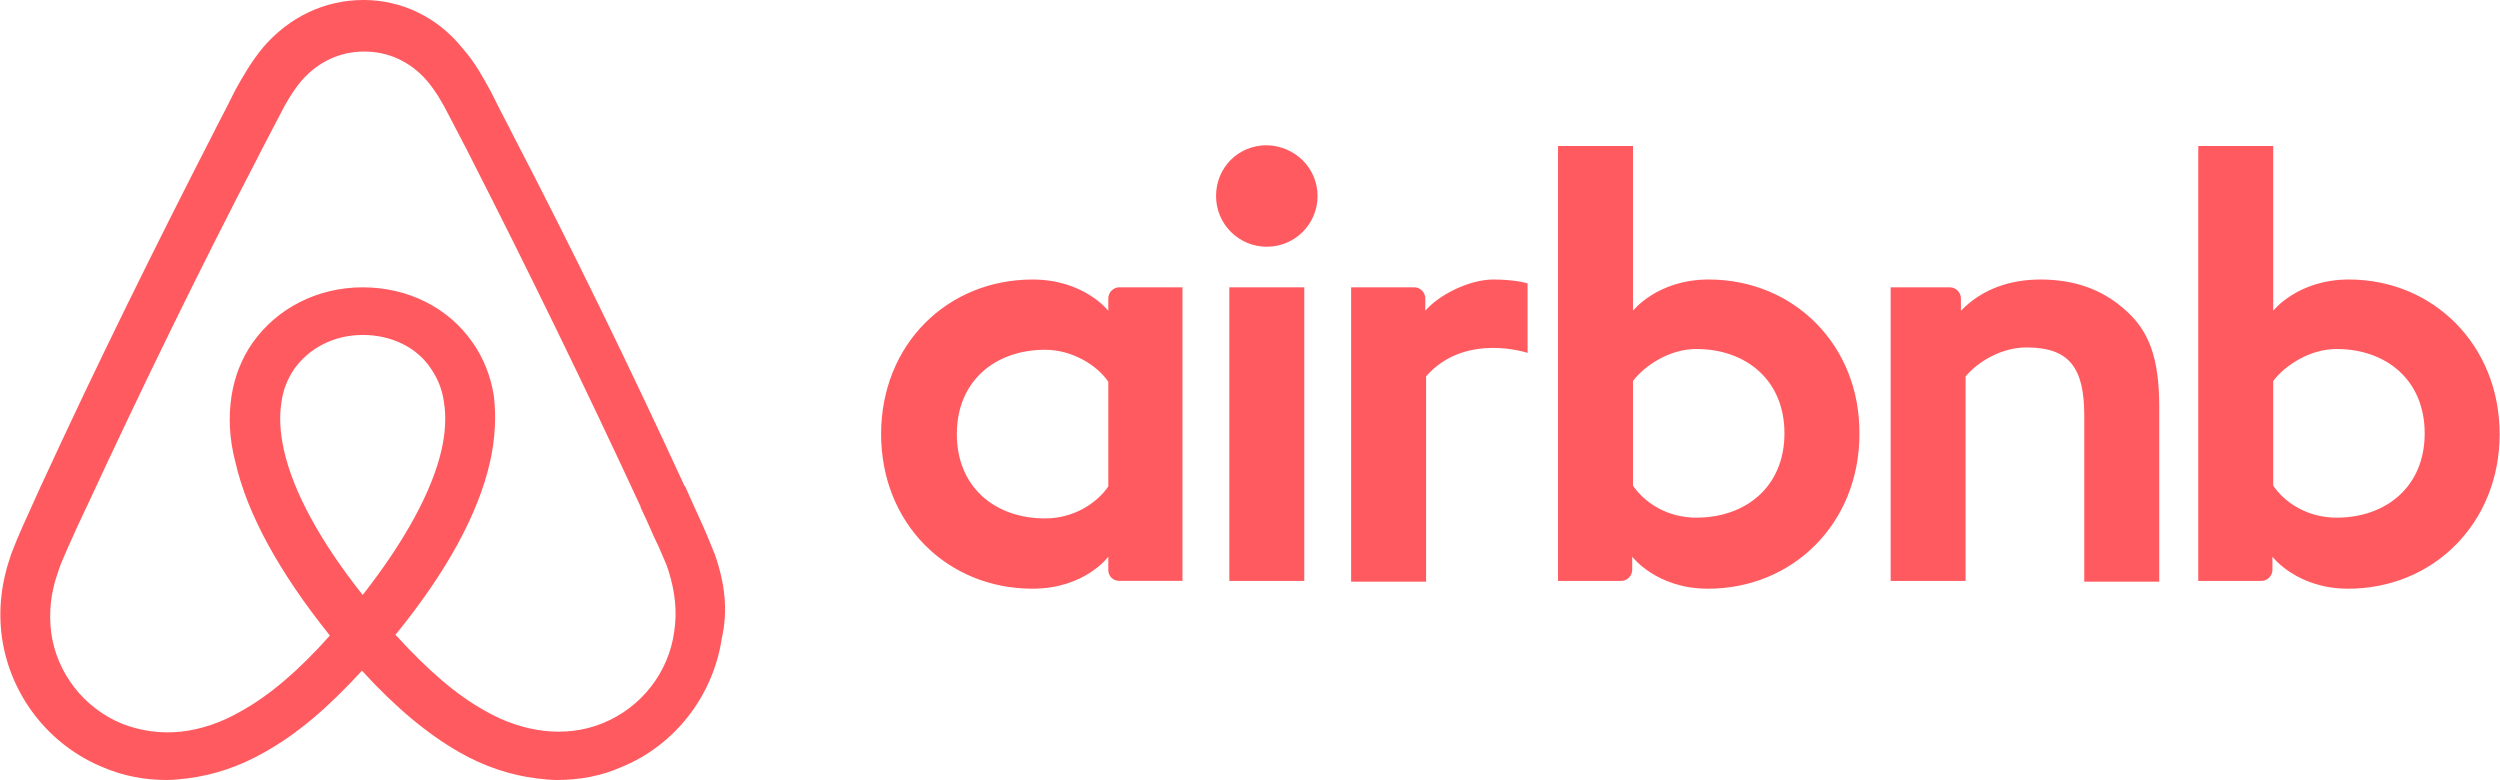
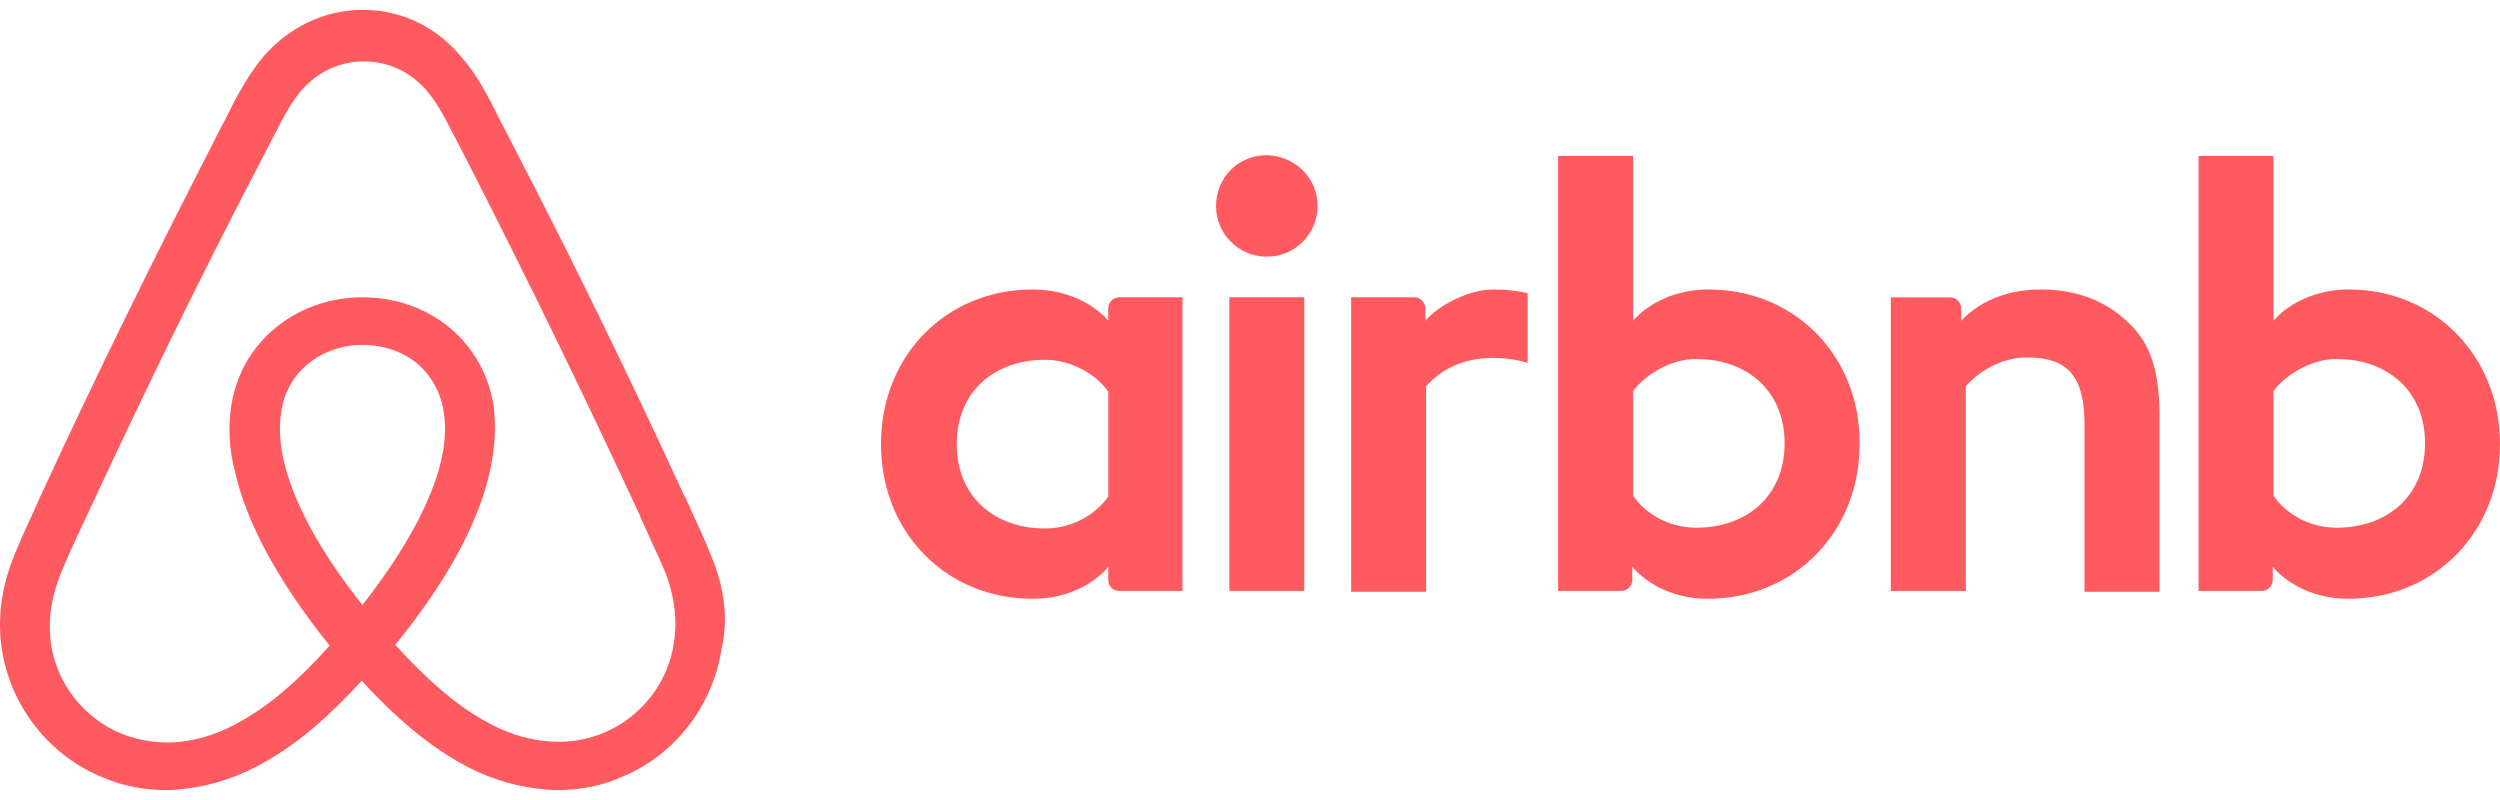
- <svg xmlns="http://www.w3.org/2000/svg" width="2500" height="780" viewBox="329.775 439.999 320.426 100.002">
+ <svg xmlns="http://www.w3.org/2000/svg" width="150" height="48" viewBox="329.775 439.999 320.426 100.002">
  <path d="M498.65 465.125c0 3.604-2.904 6.506-6.508 6.506s-6.506-2.902-6.506-6.506 2.803-6.506 6.506-6.506c3.706.1 6.508 3.003 6.508 6.506zm-26.828 13.114v1.602s-3.102-4.006-9.709-4.006c-10.91 0-19.42 8.309-19.42 19.82 0 11.412 8.41 19.82 19.42 19.82 6.707 0 9.709-4.104 9.709-4.104v1.701c0 .801.602 1.4 1.402 1.4h8.107v-37.639h-8.107c-.8.003-1.402.705-1.402 1.406zm0 24.123c-1.5 2.203-4.504 4.105-8.107 4.105-6.406 0-11.312-4.004-11.312-10.812 0-6.807 4.906-10.811 11.312-10.811 3.504 0 6.707 2.002 8.107 4.104v13.414zm15.516-25.526h9.609v37.639h-9.609v-37.639zm143.545-1.002c-6.607 0-9.711 4.006-9.711 4.006v-21.121h-9.609v55.756h8.109c.801 0 1.4-.701 1.4-1.402v-1.701s3.104 4.104 9.709 4.104c10.912 0 19.42-8.406 19.42-19.818s-8.508-19.824-19.318-19.824zm-1.602 30.532c-3.705 0-6.607-1.9-8.109-4.104v-13.414c1.502-2.002 4.705-4.104 8.109-4.104 6.406 0 11.311 4.004 11.311 10.811s-4.904 10.811-11.311 10.811zm-22.722-14.213v22.422h-9.611v-21.322c0-6.205-2.002-8.709-7.404-8.709-2.902 0-5.906 1.502-7.811 3.705v26.227h-9.607v-37.639h7.605c.801 0 1.402.701 1.402 1.402v1.602c2.803-2.904 6.506-4.006 10.209-4.006 4.205 0 7.709 1.203 10.512 3.605 3.402 2.803 4.705 6.406 4.705 12.713zm-57.76-16.319c-6.605 0-9.709 4.006-9.709 4.006v-21.121h-9.609v55.756h8.107c.801 0 1.402-.701 1.402-1.402v-1.701s3.104 4.104 9.709 4.104c10.912 0 19.42-8.406 19.42-19.818.1-11.413-8.408-19.824-19.32-19.824zm-1.602 30.532c-3.703 0-6.605-1.9-8.107-4.104v-13.414c1.502-2.002 4.705-4.104 8.107-4.104 6.408 0 11.312 4.004 11.312 10.811s-4.904 10.811-11.312 10.811zm-26.025-30.532c2.902 0 4.404.502 4.404.502v8.908s-8.008-2.703-13.012 3.004v26.326h-9.611v-37.738h8.109c.801 0 1.4.701 1.4 1.402v1.602c1.804-2.103 5.708-4.006 8.71-4.006zm-99.799 35.237c-.5-1.201-1.001-2.502-1.501-3.604-.802-1.801-1.603-3.504-2.302-5.105l-.1-.1c-6.908-15.016-14.314-30.23-22.123-45.244l-.3-.602a196.953 196.953 0 0 1-2.401-4.705c-1.002-1.803-2.002-3.703-3.604-5.506-3.203-4.004-7.808-6.207-12.712-6.207-5.006 0-9.51 2.203-12.812 6.006-1.502 1.801-2.604 3.703-3.604 5.506a217.271 217.271 0 0 1-2.401 4.705l-.301.602c-7.708 15.014-15.215 30.229-22.122 45.244l-.101.199c-.7 1.604-1.502 3.305-2.303 5.105-.5 1.102-1 2.303-1.5 3.604-1.302 3.703-1.703 7.207-1.201 10.812 1.101 7.508 6.105 13.812 13.013 16.617 2.603 1.102 5.306 1.602 8.108 1.602.801 0 1.801-.1 2.603-.201 3.304-.4 6.707-1.5 10.011-3.402 4.104-2.303 8.008-5.605 12.412-10.41 4.404 4.805 8.408 8.107 12.412 10.41 3.305 1.902 6.707 3.002 10.01 3.402.801.102 1.803.201 2.604.201 2.803 0 5.605-.5 8.107-1.602 7.008-2.805 11.912-9.209 13.014-16.617.795-3.503.395-7.005-.906-10.71zm-45.144 5.205c-5.406-6.807-8.91-13.213-10.11-18.617-.5-2.303-.601-4.305-.3-6.107.199-1.602.801-3.004 1.602-4.205 1.902-2.701 5.105-4.404 8.809-4.404 3.705 0 7.008 1.602 8.81 4.404.801 1.201 1.401 2.604 1.603 4.205.299 1.803.199 3.904-.301 6.107-1.205 5.304-4.709 11.711-10.113 18.617zm39.938 4.705c-.7 5.205-4.204 9.711-9.108 11.713-2.402 1-5.006 1.301-7.607 1-2.502-.301-5.006-1.102-7.607-2.602-3.604-2.004-7.207-5.105-11.412-9.711 6.606-8.107 10.61-15.516 12.112-22.121.701-3.104.802-5.906.5-8.51-.399-2.502-1.301-4.805-2.702-6.807-3.105-4.506-8.311-7.107-14.115-7.107s-11.01 2.703-14.113 7.107c-1.401 2.002-2.303 4.305-2.703 6.807-.4 2.604-.301 5.506.5 8.51 1.501 6.605 5.605 14.113 12.111 22.221-4.104 4.605-7.808 7.709-11.412 9.711-2.603 1.502-5.104 2.303-7.606 2.602-2.702.301-5.306-.1-7.608-1-4.904-2.002-8.408-6.508-9.108-11.713-.3-2.502-.101-5.004.901-7.807.299-1.002.801-2.002 1.301-3.203.701-1.602 1.5-3.305 2.302-5.006l.101-.199c6.906-14.916 14.313-30.131 22.021-44.945l.3-.602c.802-1.5 1.603-3.102 2.403-4.604.801-1.602 1.701-3.104 2.803-4.406 2.102-2.4 4.904-3.703 8.008-3.703s5.906 1.303 8.008 3.703c1.102 1.305 2.002 2.807 2.803 4.406.802 1.502 1.603 3.104 2.402 4.604l.301.602a1325.424 1325.424 0 0 1 21.922 45.045v.1c.802 1.604 1.502 3.404 2.303 5.008.5 1.199 1.001 2.199 1.301 3.201.799 2.6 1.099 5.104.698 7.706z" fill="#ff5a5f" />
</svg>
